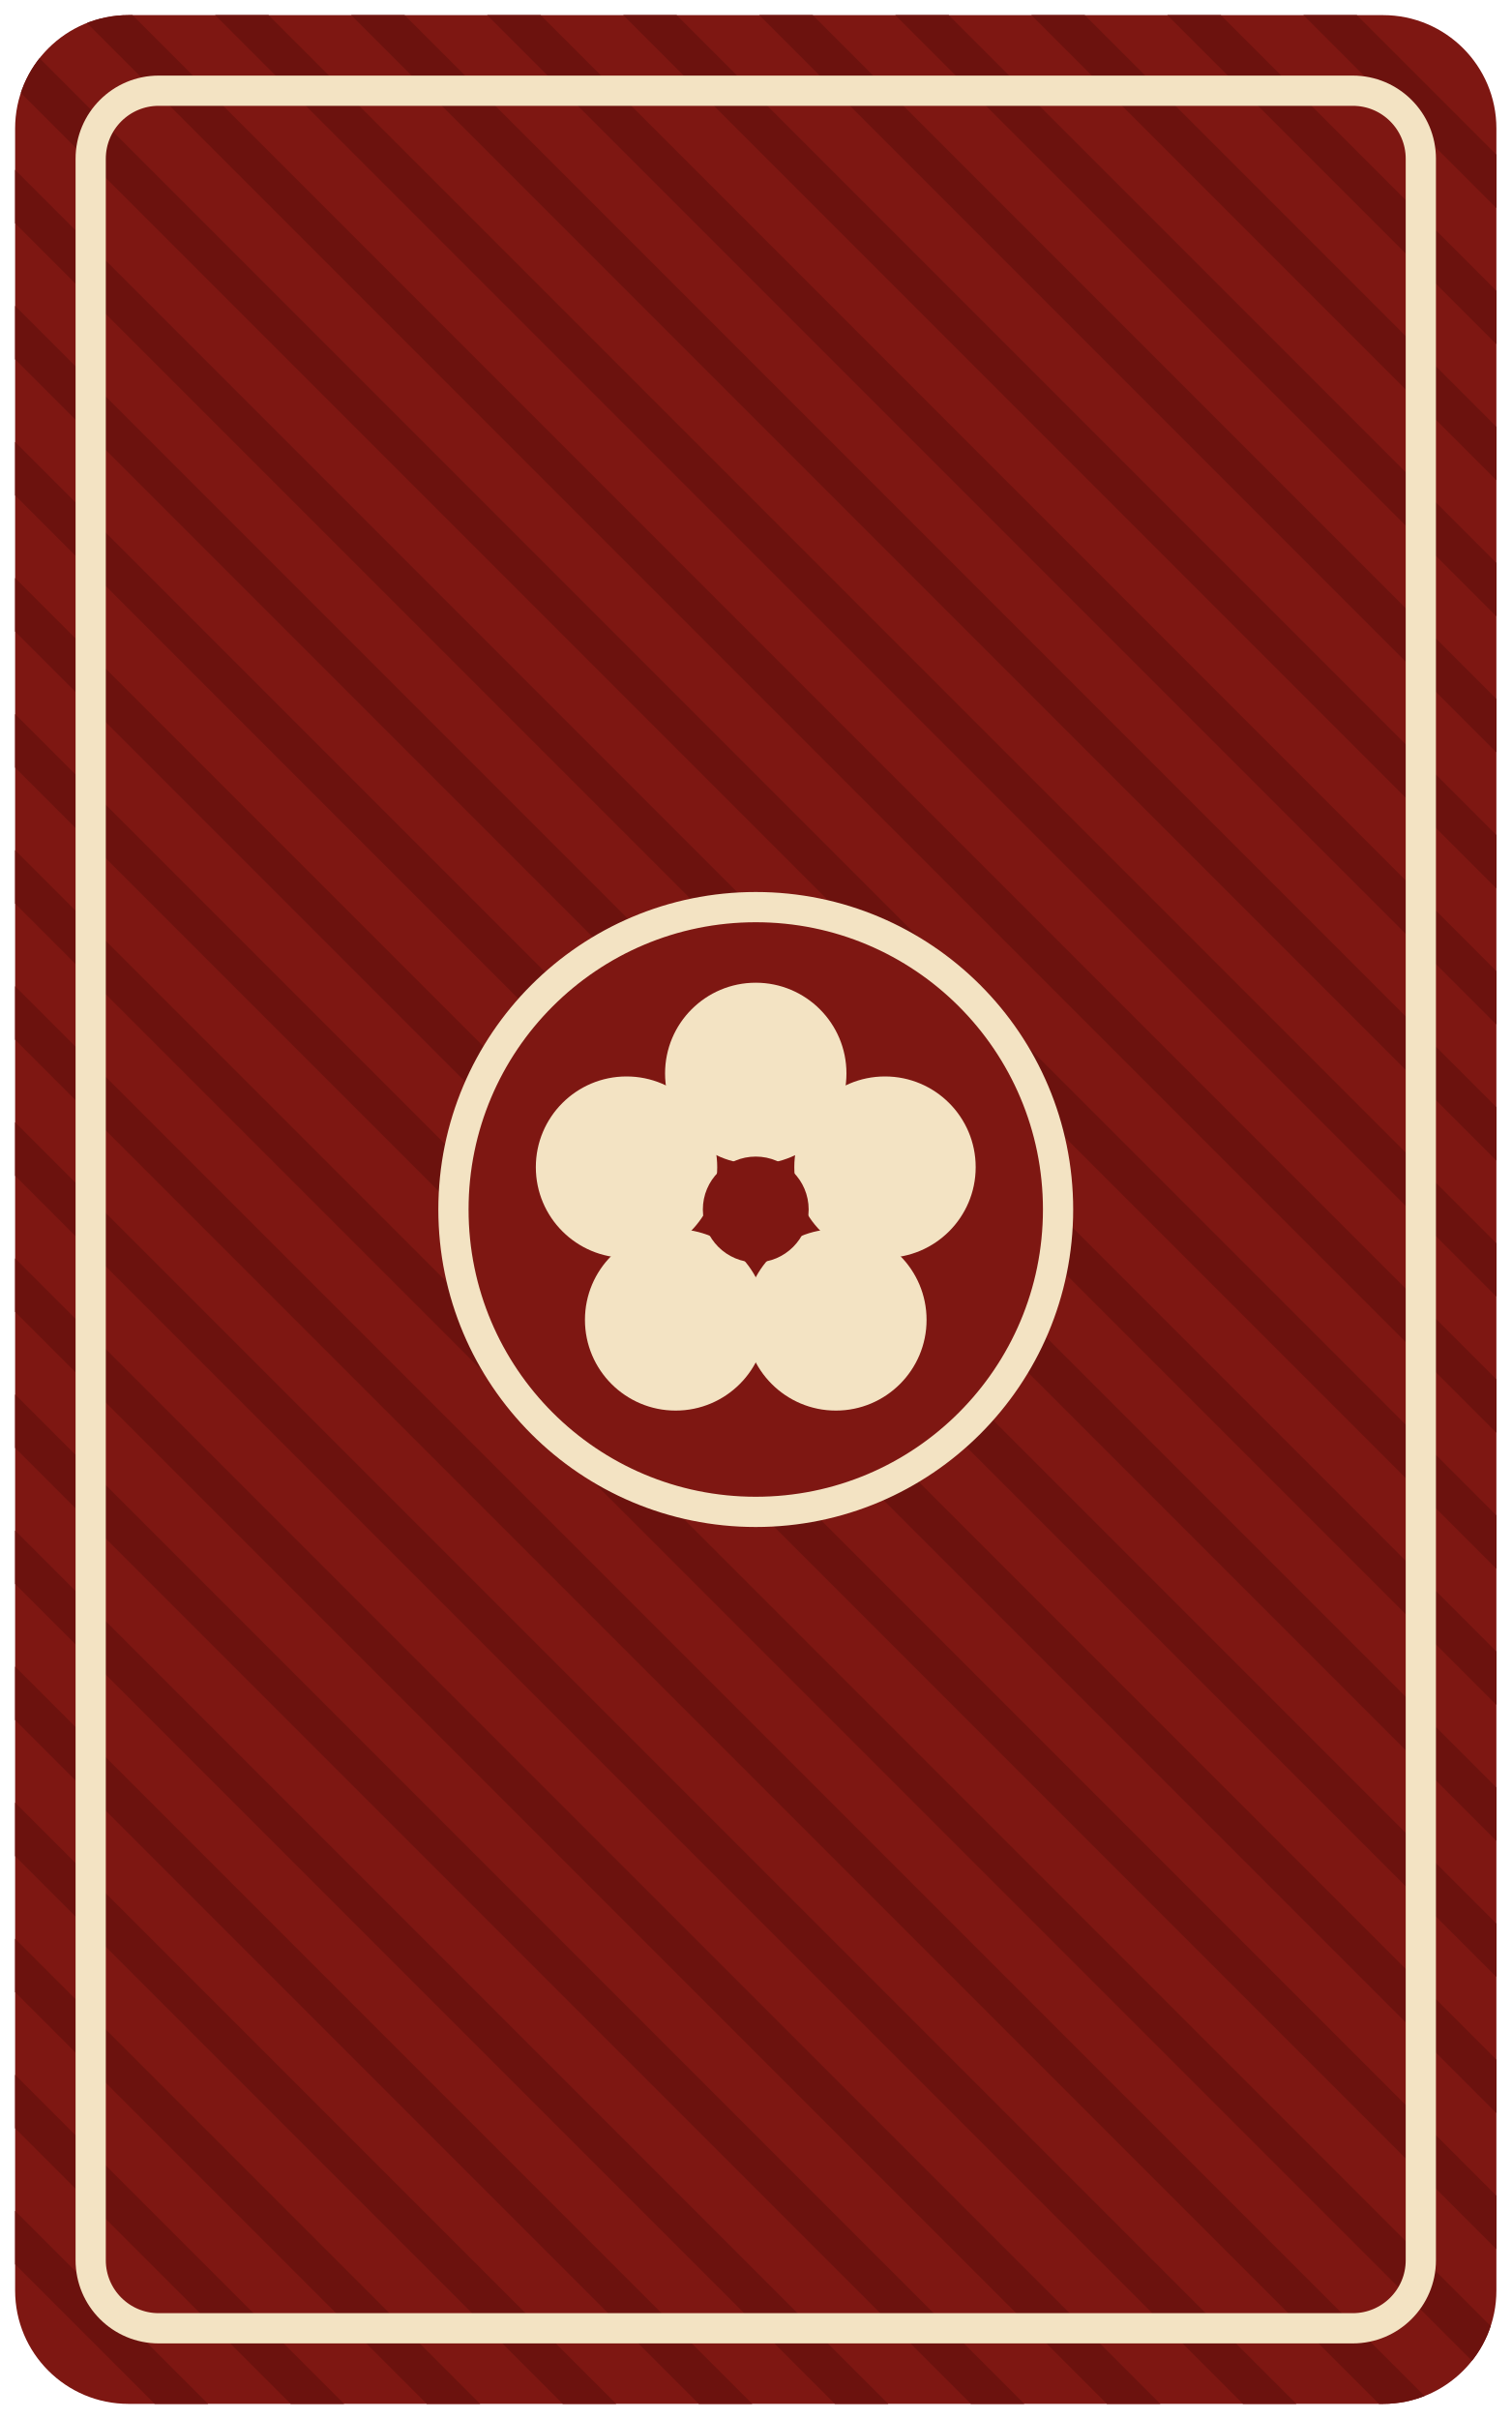
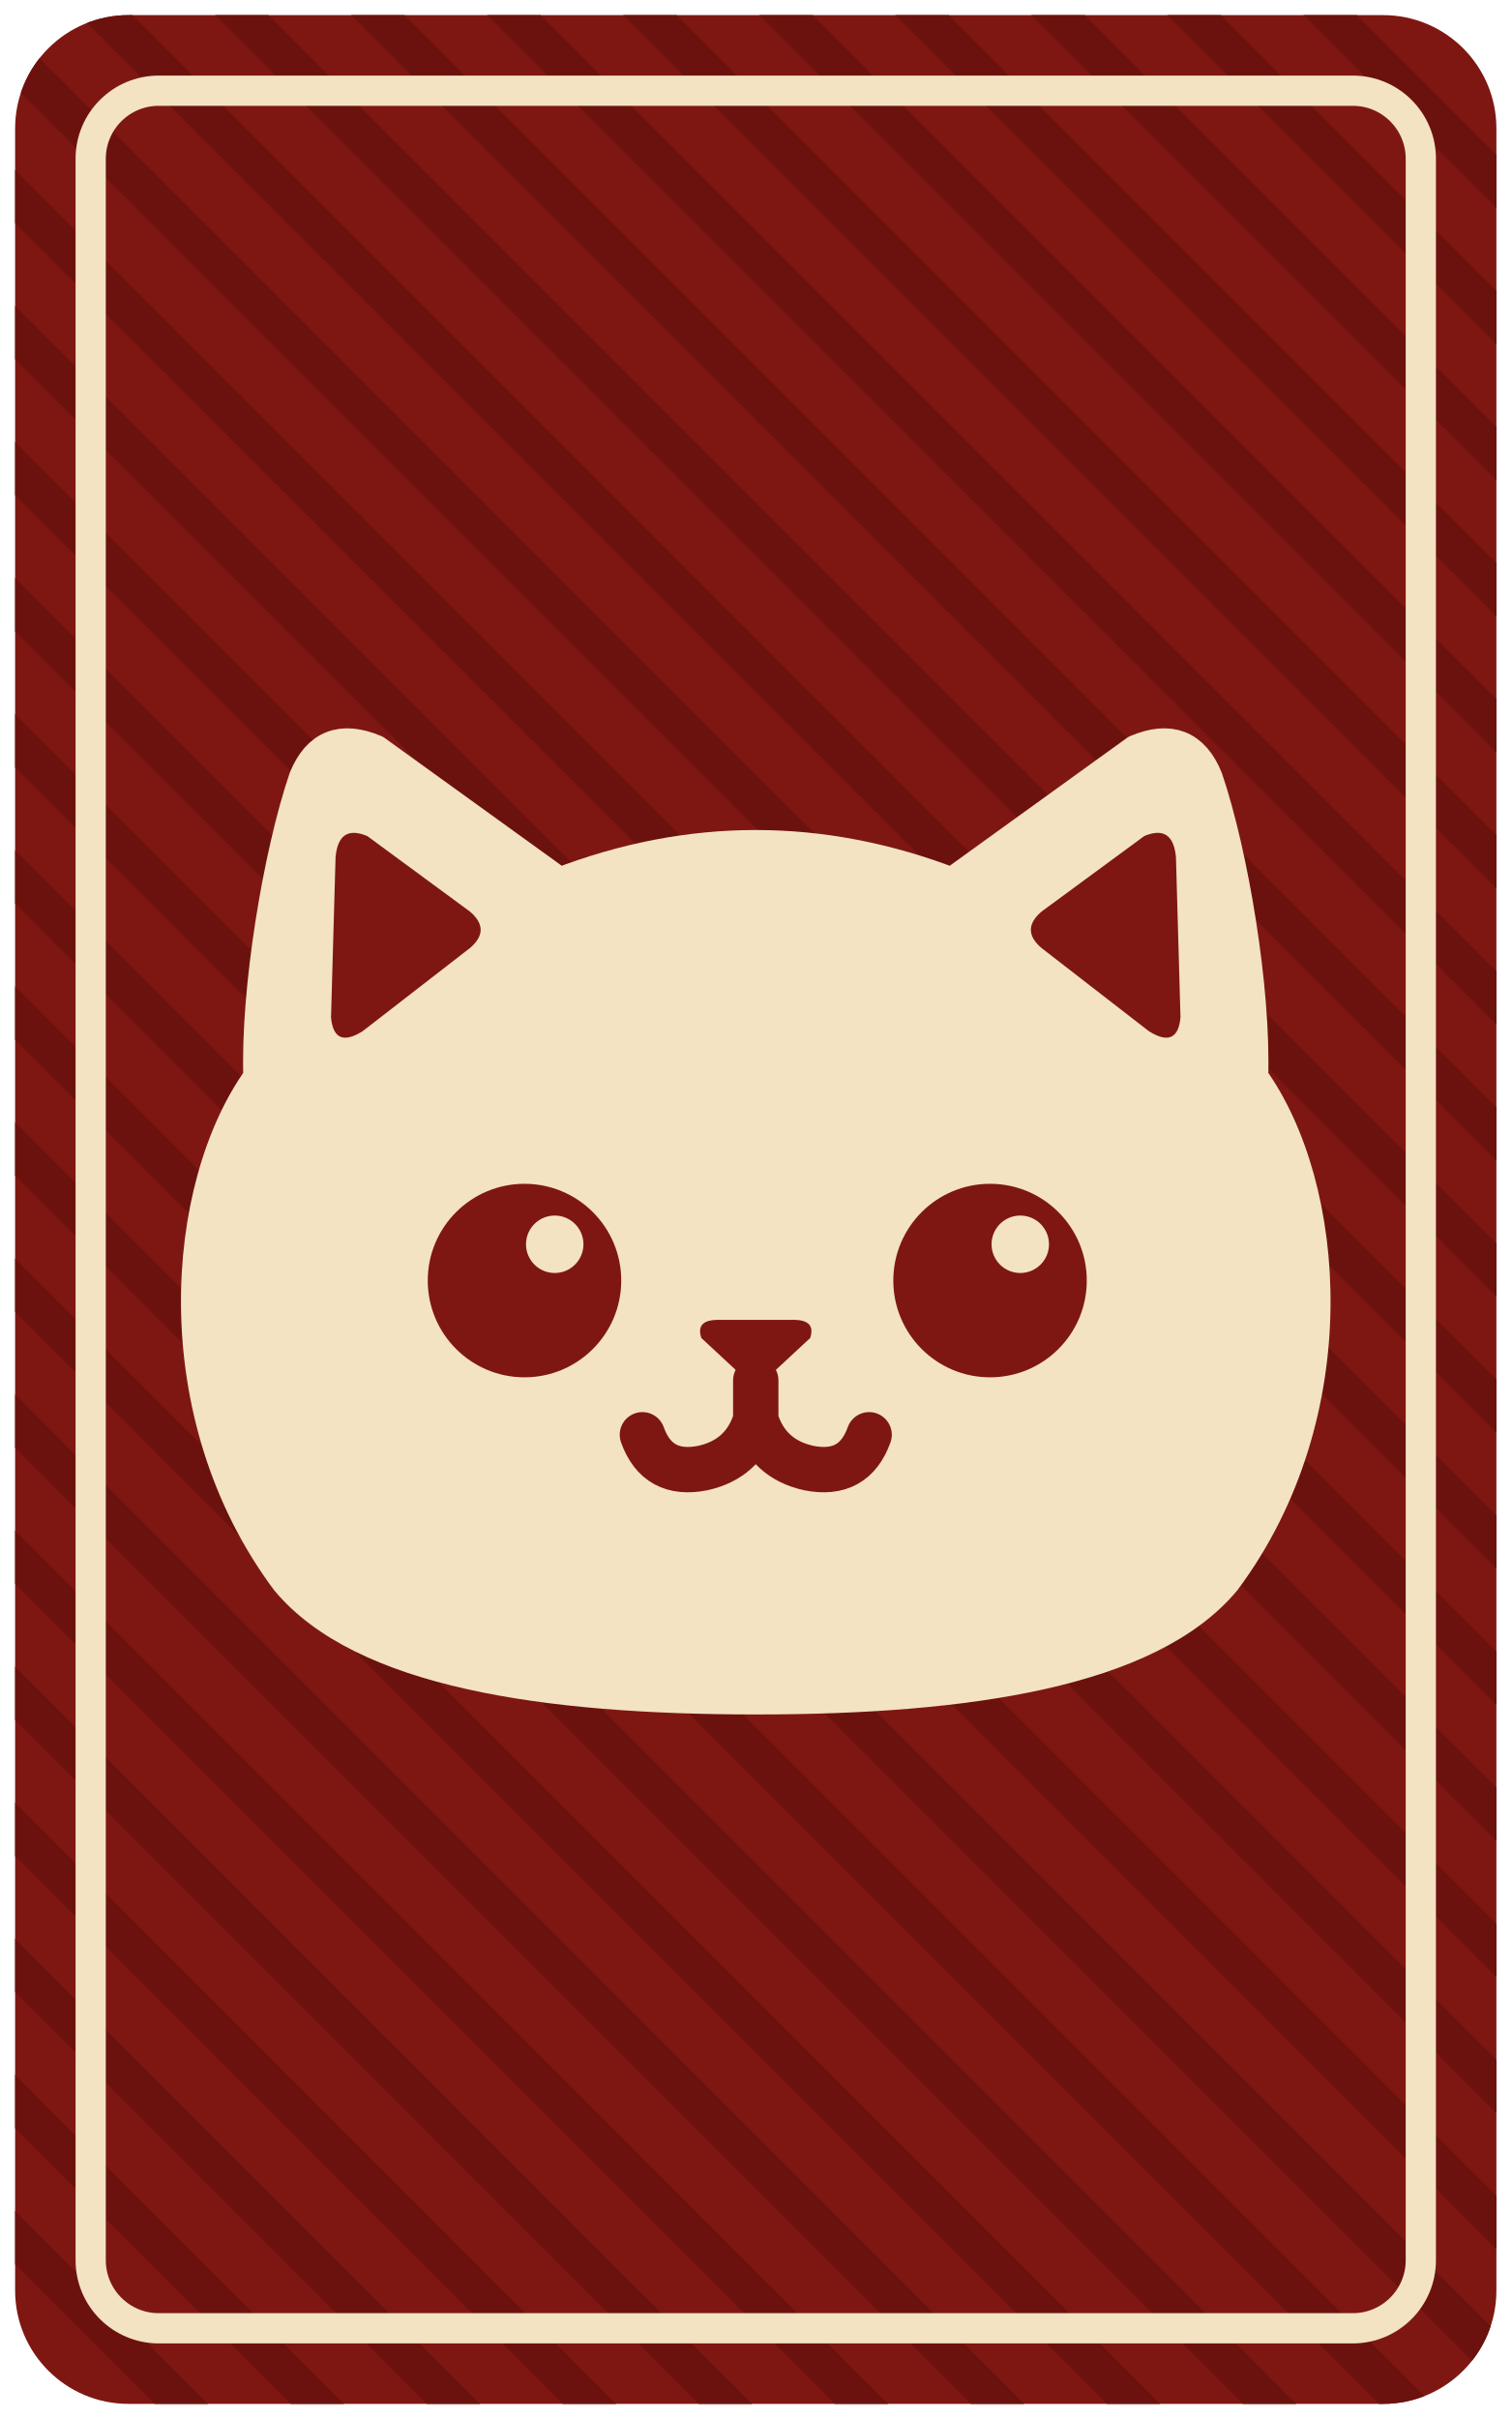
<svg xmlns="http://www.w3.org/2000/svg" viewBox="0 0 200 320" width="200" height="320">
  <rect x="2" y="2" width="196" height="316" rx="15" fill="#7E1712" />
  <clipPath id="c">
    <rect x="2" y="2" width="196" height="316" rx="15" />
  </clipPath>
  <g clip-path="url(#c)">
    <path d="M-340 -10 L0 330" stroke="#6C120E" stroke-width="5" />
    <path d="M-322 -10 L18 330" stroke="#6C120E" stroke-width="5" />
    <path d="M-304 -10 L36 330" stroke="#6C120E" stroke-width="5" />
    <path d="M-286 -10 L54 330" stroke="#6C120E" stroke-width="5" />
    <path d="M-268 -10 L72 330" stroke="#6C120E" stroke-width="5" />
    <path d="M-250 -10 L90 330" stroke="#6C120E" stroke-width="5" />
    <path d="M-232 -10 L108 330" stroke="#6C120E" stroke-width="5" />
    <path d="M-214 -10 L126 330" stroke="#6C120E" stroke-width="5" />
    <path d="M-196 -10 L144 330" stroke="#6C120E" stroke-width="5" />
    <path d="M-178 -10 L162 330" stroke="#6C120E" stroke-width="5" />
    <path d="M-160 -10 L180 330" stroke="#6C120E" stroke-width="5" />
    <path d="M-142 -10 L198 330" stroke="#6C120E" stroke-width="5" />
    <path d="M-124 -10 L216 330" stroke="#6C120E" stroke-width="5" />
    <path d="M-106 -10 L234 330" stroke="#6C120E" stroke-width="5" />
    <path d="M-88 -10 L252 330" stroke="#6C120E" stroke-width="5" />
    <path d="M-70 -10 L270 330" stroke="#6C120E" stroke-width="5" />
    <path d="M-52 -10 L288 330" stroke="#6C120E" stroke-width="5" />
    <path d="M-34 -10 L306 330" stroke="#6C120E" stroke-width="5" />
    <path d="M-16 -10 L324 330" stroke="#6C120E" stroke-width="5" />
    <path d="M2 -10 L342 330" stroke="#6C120E" stroke-width="5" />
    <path d="M20 -10 L360 330" stroke="#6C120E" stroke-width="5" />
    <path d="M38 -10 L378 330" stroke="#6C120E" stroke-width="5" />
    <path d="M56 -10 L396 330" stroke="#6C120E" stroke-width="5" />
    <path d="M74 -10 L414 330" stroke="#6C120E" stroke-width="5" />
    <path d="M92 -10 L432 330" stroke="#6C120E" stroke-width="5" />
    <path d="M110 -10 L450 330" stroke="#6C120E" stroke-width="5" />
    <path d="M128 -10 L468 330" stroke="#6C120E" stroke-width="5" />
    <path d="M146 -10 L486 330" stroke="#6C120E" stroke-width="5" />
    <path d="M164 -10 L504 330" stroke="#6C120E" stroke-width="5" />
    <path d="M182 -10 L522 330" stroke="#6C120E" stroke-width="5" />
  </g>
  <rect x="12" y="12" width="176" height="296" rx="9" fill="none" stroke="#F3E3C3" stroke-width="4" />
-   <circle cx="100" cy="160" r="40" fill="#7E1712" stroke="#F3E3C3" stroke-width="4" />
-   <circle cx="100.0" cy="142.0" r="12" fill="#F3E3C3" />
-   <circle cx="117.1" cy="154.4" r="12" fill="#F3E3C3" />
-   <circle cx="110.6" cy="174.6" r="12" fill="#F3E3C3" />
-   <circle cx="89.4" cy="174.6" r="12" fill="#F3E3C3" />
-   <circle cx="82.9" cy="154.4" r="12" fill="#F3E3C3" />
-   <circle cx="100" cy="160" r="7" fill="#7E1712" />
+   <g transform="translate(100 162) scale(.2) translate(-620 -355)">
+     <path d="M292 258C290 200 305 110 322 60Q335 28 368 42L490 130Q620 80 750 130L872 42Q905 28 918 60C935 110 950 200 948 258C1000 330 1012 480 930 590C880 650 760 668 620 668C480 668 360 650 310 590C228 480 240 330 292 258Z" fill="#F3E3C3" stroke="#F3E3C3" stroke-width="22" stroke-linejoin="round" />
+     <g fill="#7E1712">
+       <path d="M342 112Q344 90 363 98L431 148Q445 160 431 172L360 227Q341 239 339 218Z" />
+       <path d="M898 112Q896 90 877 98L809 148Q795 160 809 172L880 227Q899 239 901 218Z" />
+       <circle cx="467" cy="392" r="64" />
+       <circle cx="775" cy="392" r="64" />
+       <path d="M584 430Q580 418 595 418H645Q660 418 656 430L628 456Q620 464 612 456Z" />
+     </g>
+     <circle cx="487" cy="368" r="19" fill="#F3E3C3" />
+     <circle cx="795" cy="368" r="19" fill="#F3E3C3" />
+     <path d="M620 458V484M545 494Q555 522 585 516Q612 510 620 484Q628 510 655 516Q685 522 695 494" fill="none" stroke="#7E1712" stroke-width="30" stroke-linecap="round" stroke-linejoin="round" />
+   </g>
</svg>
